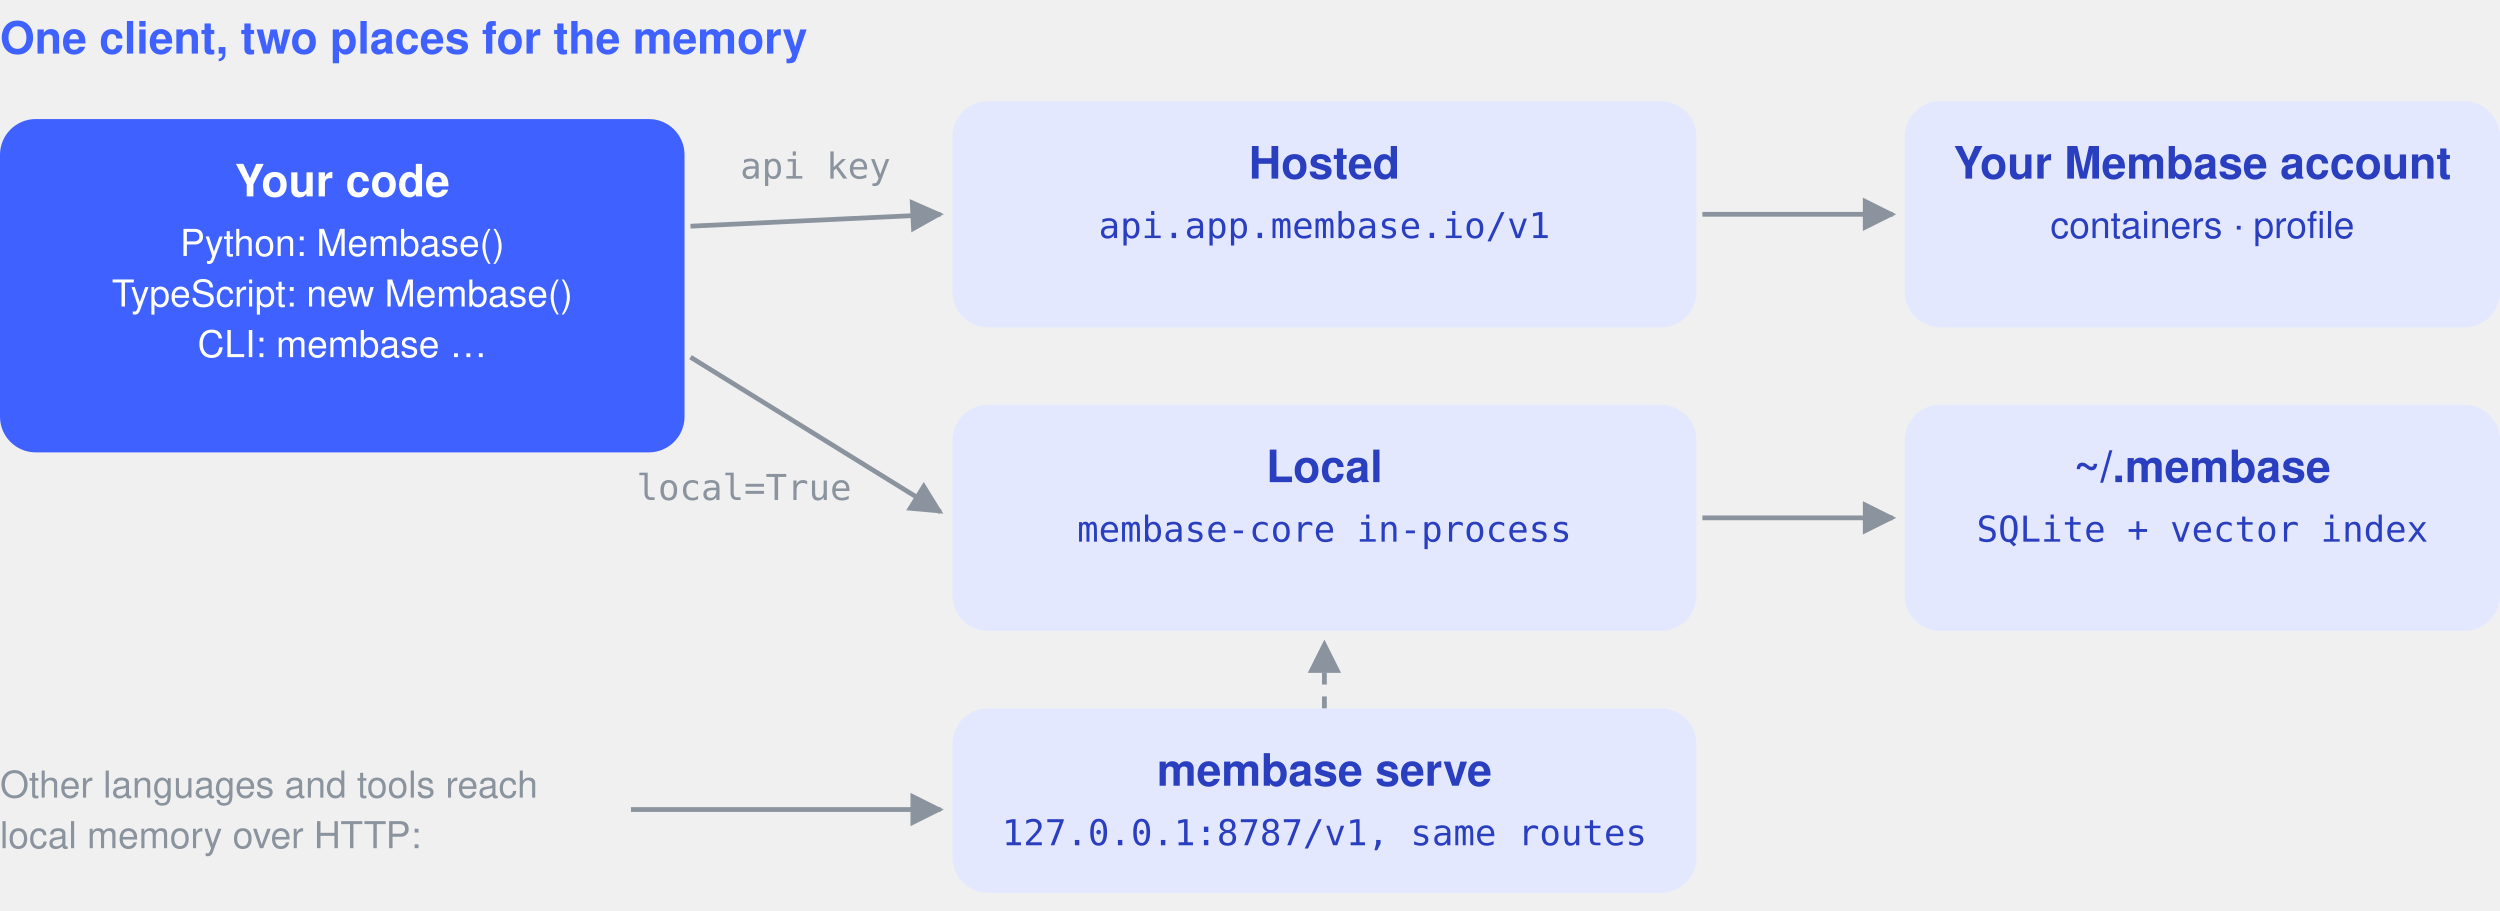
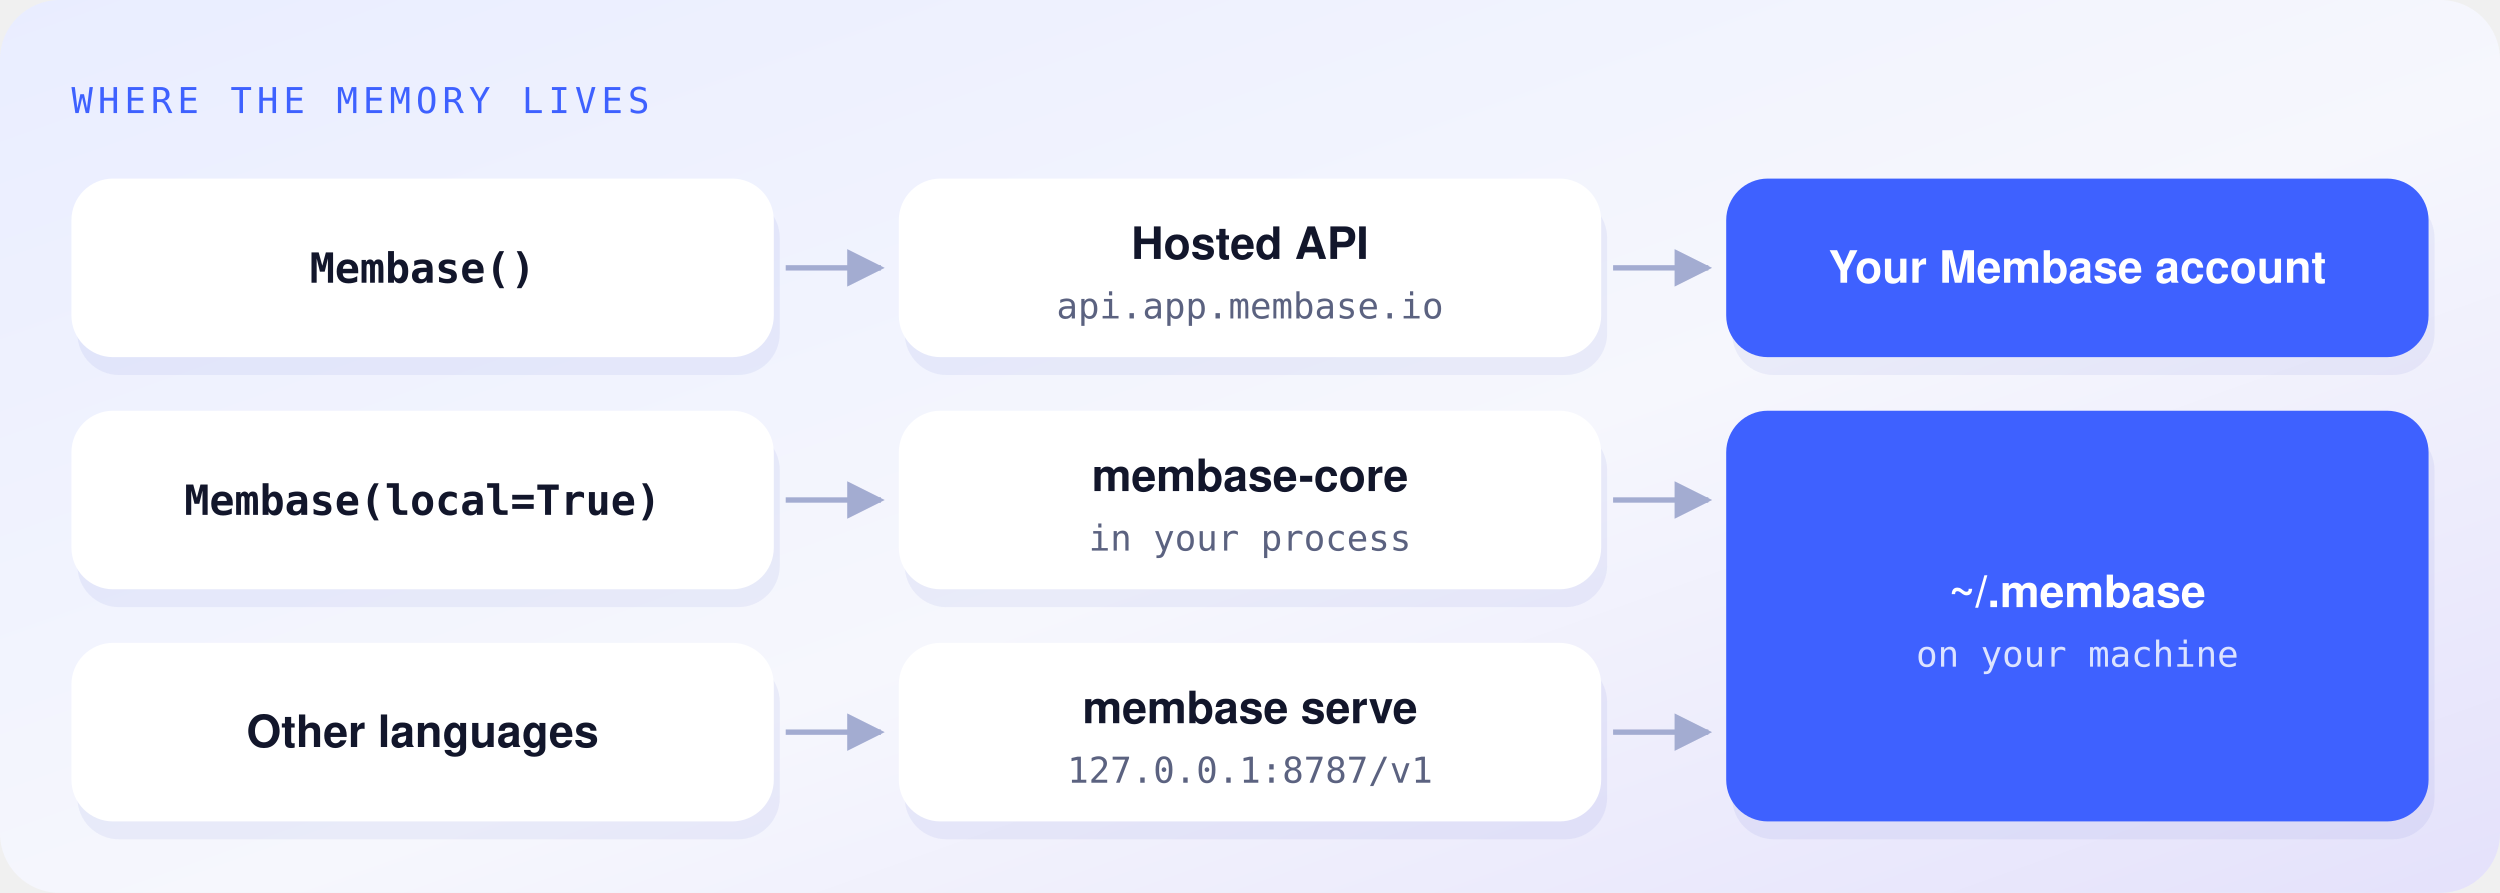
- <svg xmlns="http://www.w3.org/2000/svg" width="840" height="306" viewBox="0 0 840 306" role="img" aria-label="The Membase client: hosted API or local engine">
+ <svg xmlns="http://www.w3.org/2000/svg" width="840" height="300" viewBox="0 0 840 300" role="img" aria-label="Hosted, local in process, or local over HTTP">
  <defs>
    <marker id="a" viewBox="0 0 10 10" refX="9" refY="5" markerWidth="7" markerHeight="7" orient="auto-start-reverse">
-       <path d="M0 0L10 5L0 10z" fill="#8B949E" />
+       <path d="M0 0L10 5L0 10z" fill="#A3ACD1" />
    </marker>
+     <linearGradient id="p" x1="0" y1="0" x2="1" y2="1">
+       <stop offset="0" stop-color="#E9EDFF" />
+       <stop offset=".55" stop-color="#F6F7FD" />
+       <stop offset="1" stop-color="#E4E1FB" />
+     </linearGradient>
  </defs>
-   <style>text{font-family:-apple-system, BlinkMacSystemFont, "Segoe UI", Helvetica, Arial, sans-serif;fill:#8B949E} .t{font-size:15px;font-weight:600;fill:#3E61FF} .h{font-size:15px;font-weight:700} .s{font-size:12.5px} .m{font-family:ui-monospace, SFMono-Regular, Menlo, Consolas, monospace;font-size:12px} .w{fill:#FFFFFF} .k{fill:#2A3FBF}</style>
-   <text class="t" x="0" y="18">One client, two places for the memory</text>
-   <rect x="0" y="40" width="230" height="112" rx="12" fill="#3E61FF" />
-   <text class="h w" x="115.0" y="66" text-anchor="middle">Your code</text>
-   <text class="s w" x="115.0" y="86" text-anchor="middle">Python: Membase()</text>
-   <text class="s w" x="115.0" y="103" text-anchor="middle">TypeScript: new Membase()</text>
-   <text class="s w" x="115.0" y="120" text-anchor="middle">CLI: membase …</text>
-   <rect x="320" y="34" width="250" height="76" rx="12" fill="#E3E8FF" />
-   <text class="h k" x="445.0" y="60" text-anchor="middle">Hosted</text>
-   <text class="m k" x="445.0" y="80" text-anchor="middle">api.app.membase.io/v1</text>
-   <rect x="320" y="136" width="250" height="76" rx="12" fill="#E3E8FF" />
-   <text class="h k" x="445.0" y="162" text-anchor="middle">Local</text>
-   <text class="m k" x="445.0" y="182" text-anchor="middle">membase-core in-process</text>
-   <rect x="640" y="34" width="200" height="76" rx="12" fill="#E3E8FF" />
-   <text class="h k" x="740.0" y="60" text-anchor="middle">Your Membase account</text>
-   <text class="s k" x="740.0" y="80" text-anchor="middle">containers · profile</text>
-   <rect x="640" y="136" width="200" height="76" rx="12" fill="#E3E8FF" />
-   <text class="h k" x="740.0" y="162" text-anchor="middle">~/.membase</text>
-   <text class="m k" x="740.0" y="182" text-anchor="middle">SQLite + vector index</text>
-   <line x1="232" y1="76" x2="316" y2="72" stroke="#8B949E" stroke-width="1.6" marker-end="url(#a)" />
-   <line x1="232" y1="120" x2="316" y2="172" stroke="#8B949E" stroke-width="1.6" marker-end="url(#a)" />
-   <text class="m" x="274" y="60" text-anchor="middle">api key</text>
-   <text class="m" x="250" y="168" text-anchor="middle">local=True</text>
-   <line x1="572" y1="72" x2="636" y2="72" stroke="#8B949E" stroke-width="1.6" marker-end="url(#a)" />
-   <line x1="572" y1="174" x2="636" y2="174" stroke="#8B949E" stroke-width="1.6" marker-end="url(#a)" />
-   <rect x="320" y="238" width="250" height="62" rx="12" fill="#E3E8FF" />
-   <text class="h k" x="445.0" y="264" text-anchor="middle">membase serve</text>
-   <text class="m k" x="445.0" y="284" text-anchor="middle">127.0.0.1:8787/v1, same routes</text>
-   <line x1="445" y1="238" x2="445" y2="216" stroke="#8B949E" stroke-width="1.6" stroke-dasharray="4 4" marker-end="url(#a)" />
-   <text class="s" x="0" y="268">Other languages and tools reach</text>
-   <text class="s" x="0" y="285">local memory over HTTP:</text>
-   <line x1="212" y1="272" x2="316" y2="272" stroke="#8B949E" stroke-width="1.6" marker-end="url(#a)" />
+   <style>text{font-family:-apple-system, BlinkMacSystemFont, "Segoe UI", Helvetica, Arial, sans-serif}</style>
+   <rect width="840" height="300" rx="20" fill="url(#p)" />
+   <text x="24" y="38" style="font-family:ui-monospace, SFMono-Regular, Menlo, Consolas, monospace;font-size:12px;letter-spacing:.14em;fill:#3E61FF">WHERE THE MEMORY LIVES</text>
+   <rect x="26.0" y="66" width="236" height="60" rx="14" fill="#2A3FBF" opacity=".07" />
+   <rect x="24.0" y="60" width="236" height="60" rx="14" fill="#FFFFFF" />
+   <text x="142.0" y="95.0" text-anchor="middle" style="font-family:ui-monospace, SFMono-Regular, Menlo, Consolas, monospace;font-size:14px;font-weight:600;fill:#12162B">Membase()</text>
+   <rect x="304.0" y="66" width="236" height="60" rx="14" fill="#2A3FBF" opacity=".07" />
+   <rect x="302.0" y="60" width="236" height="60" rx="14" fill="#FFFFFF" />
+   <text x="420.0" y="87.0" text-anchor="middle" style="font-size:15px;font-weight:700;fill:#12162B">Hosted API</text>
+   <text x="420.0" y="107.0" text-anchor="middle" style="font-family:ui-monospace, SFMono-Regular, Menlo, Consolas, monospace;font-size:12px;fill:#5B6280">api.app.membase.io</text>
+   <rect x="582.0" y="66" width="236" height="60" rx="14" fill="#2A3FBF" opacity=".07" />
+   <rect x="580.0" y="60" width="236" height="60" rx="14" fill="#3E61FF" />
+   <text x="698.0" y="95.0" text-anchor="middle" style="font-size:15px;font-weight:700;fill:#FFFFFF">Your Membase account</text>
+   <rect x="26.0" y="144" width="236" height="60" rx="14" fill="#2A3FBF" opacity=".07" />
+   <rect x="24.0" y="138" width="236" height="60" rx="14" fill="#FFFFFF" />
+   <text x="142.0" y="173.0" text-anchor="middle" style="font-family:ui-monospace, SFMono-Regular, Menlo, Consolas, monospace;font-size:14px;font-weight:600;fill:#12162B">Membase(local=True)</text>
+   <rect x="304.0" y="144" width="236" height="60" rx="14" fill="#2A3FBF" opacity=".07" />
+   <rect x="302.0" y="138" width="236" height="60" rx="14" fill="#FFFFFF" />
+   <text x="420.0" y="165.0" text-anchor="middle" style="font-size:15px;font-weight:700;fill:#12162B">membase-core</text>
+   <text x="420.0" y="185.0" text-anchor="middle" style="font-family:ui-monospace, SFMono-Regular, Menlo, Consolas, monospace;font-size:12px;fill:#5B6280">in your process</text>
+   <rect x="26.0" y="222" width="236" height="60" rx="14" fill="#2A3FBF" opacity=".07" />
+   <rect x="24.0" y="216" width="236" height="60" rx="14" fill="#FFFFFF" />
+   <text x="142.0" y="251.0" text-anchor="middle" style="font-size:15px;font-weight:700;fill:#12162B">Other languages</text>
+   <rect x="304.0" y="222" width="236" height="60" rx="14" fill="#2A3FBF" opacity=".07" />
+   <rect x="302.0" y="216" width="236" height="60" rx="14" fill="#FFFFFF" />
+   <text x="420.0" y="243.0" text-anchor="middle" style="font-size:15px;font-weight:700;fill:#12162B">membase serve</text>
+   <text x="420.0" y="263.0" text-anchor="middle" style="font-family:ui-monospace, SFMono-Regular, Menlo, Consolas, monospace;font-size:12px;fill:#5B6280">127.0.0.1:8787/v1</text>
+   <rect x="582.0" y="144" width="236" height="138" rx="14" fill="#2A3FBF" opacity=".07" />
+   <rect x="580.0" y="138" width="236" height="138" rx="14" fill="#3E61FF" />
+   <text x="698.0" y="204.0" text-anchor="middle" style="font-size:15px;font-weight:700;fill:#FFFFFF">~/.membase</text>
+   <text x="698.0" y="224.0" text-anchor="middle" style="font-family:ui-monospace, SFMono-Regular, Menlo, Consolas, monospace;font-size:12px;fill:#DCE3FF">on your machine</text>
+   <line x1="264.0" y1="90.0" x2="296.0" y2="90.0" stroke="#A3ACD1" stroke-width="1.8" marker-end="url(#a)" />
+   <line x1="542.0" y1="90.0" x2="574.0" y2="90.0" stroke="#A3ACD1" stroke-width="1.8" marker-end="url(#a)" />
+   <line x1="264.0" y1="168.0" x2="296.0" y2="168.0" stroke="#A3ACD1" stroke-width="1.8" marker-end="url(#a)" />
+   <line x1="542.0" y1="168.0" x2="574.0" y2="168.0" stroke="#A3ACD1" stroke-width="1.8" marker-end="url(#a)" />
+   <line x1="264.0" y1="246.0" x2="296.0" y2="246.0" stroke="#A3ACD1" stroke-width="1.8" marker-end="url(#a)" />
+   <line x1="542.0" y1="246.0" x2="574.0" y2="246.0" stroke="#A3ACD1" stroke-width="1.8" marker-end="url(#a)" />
</svg>
